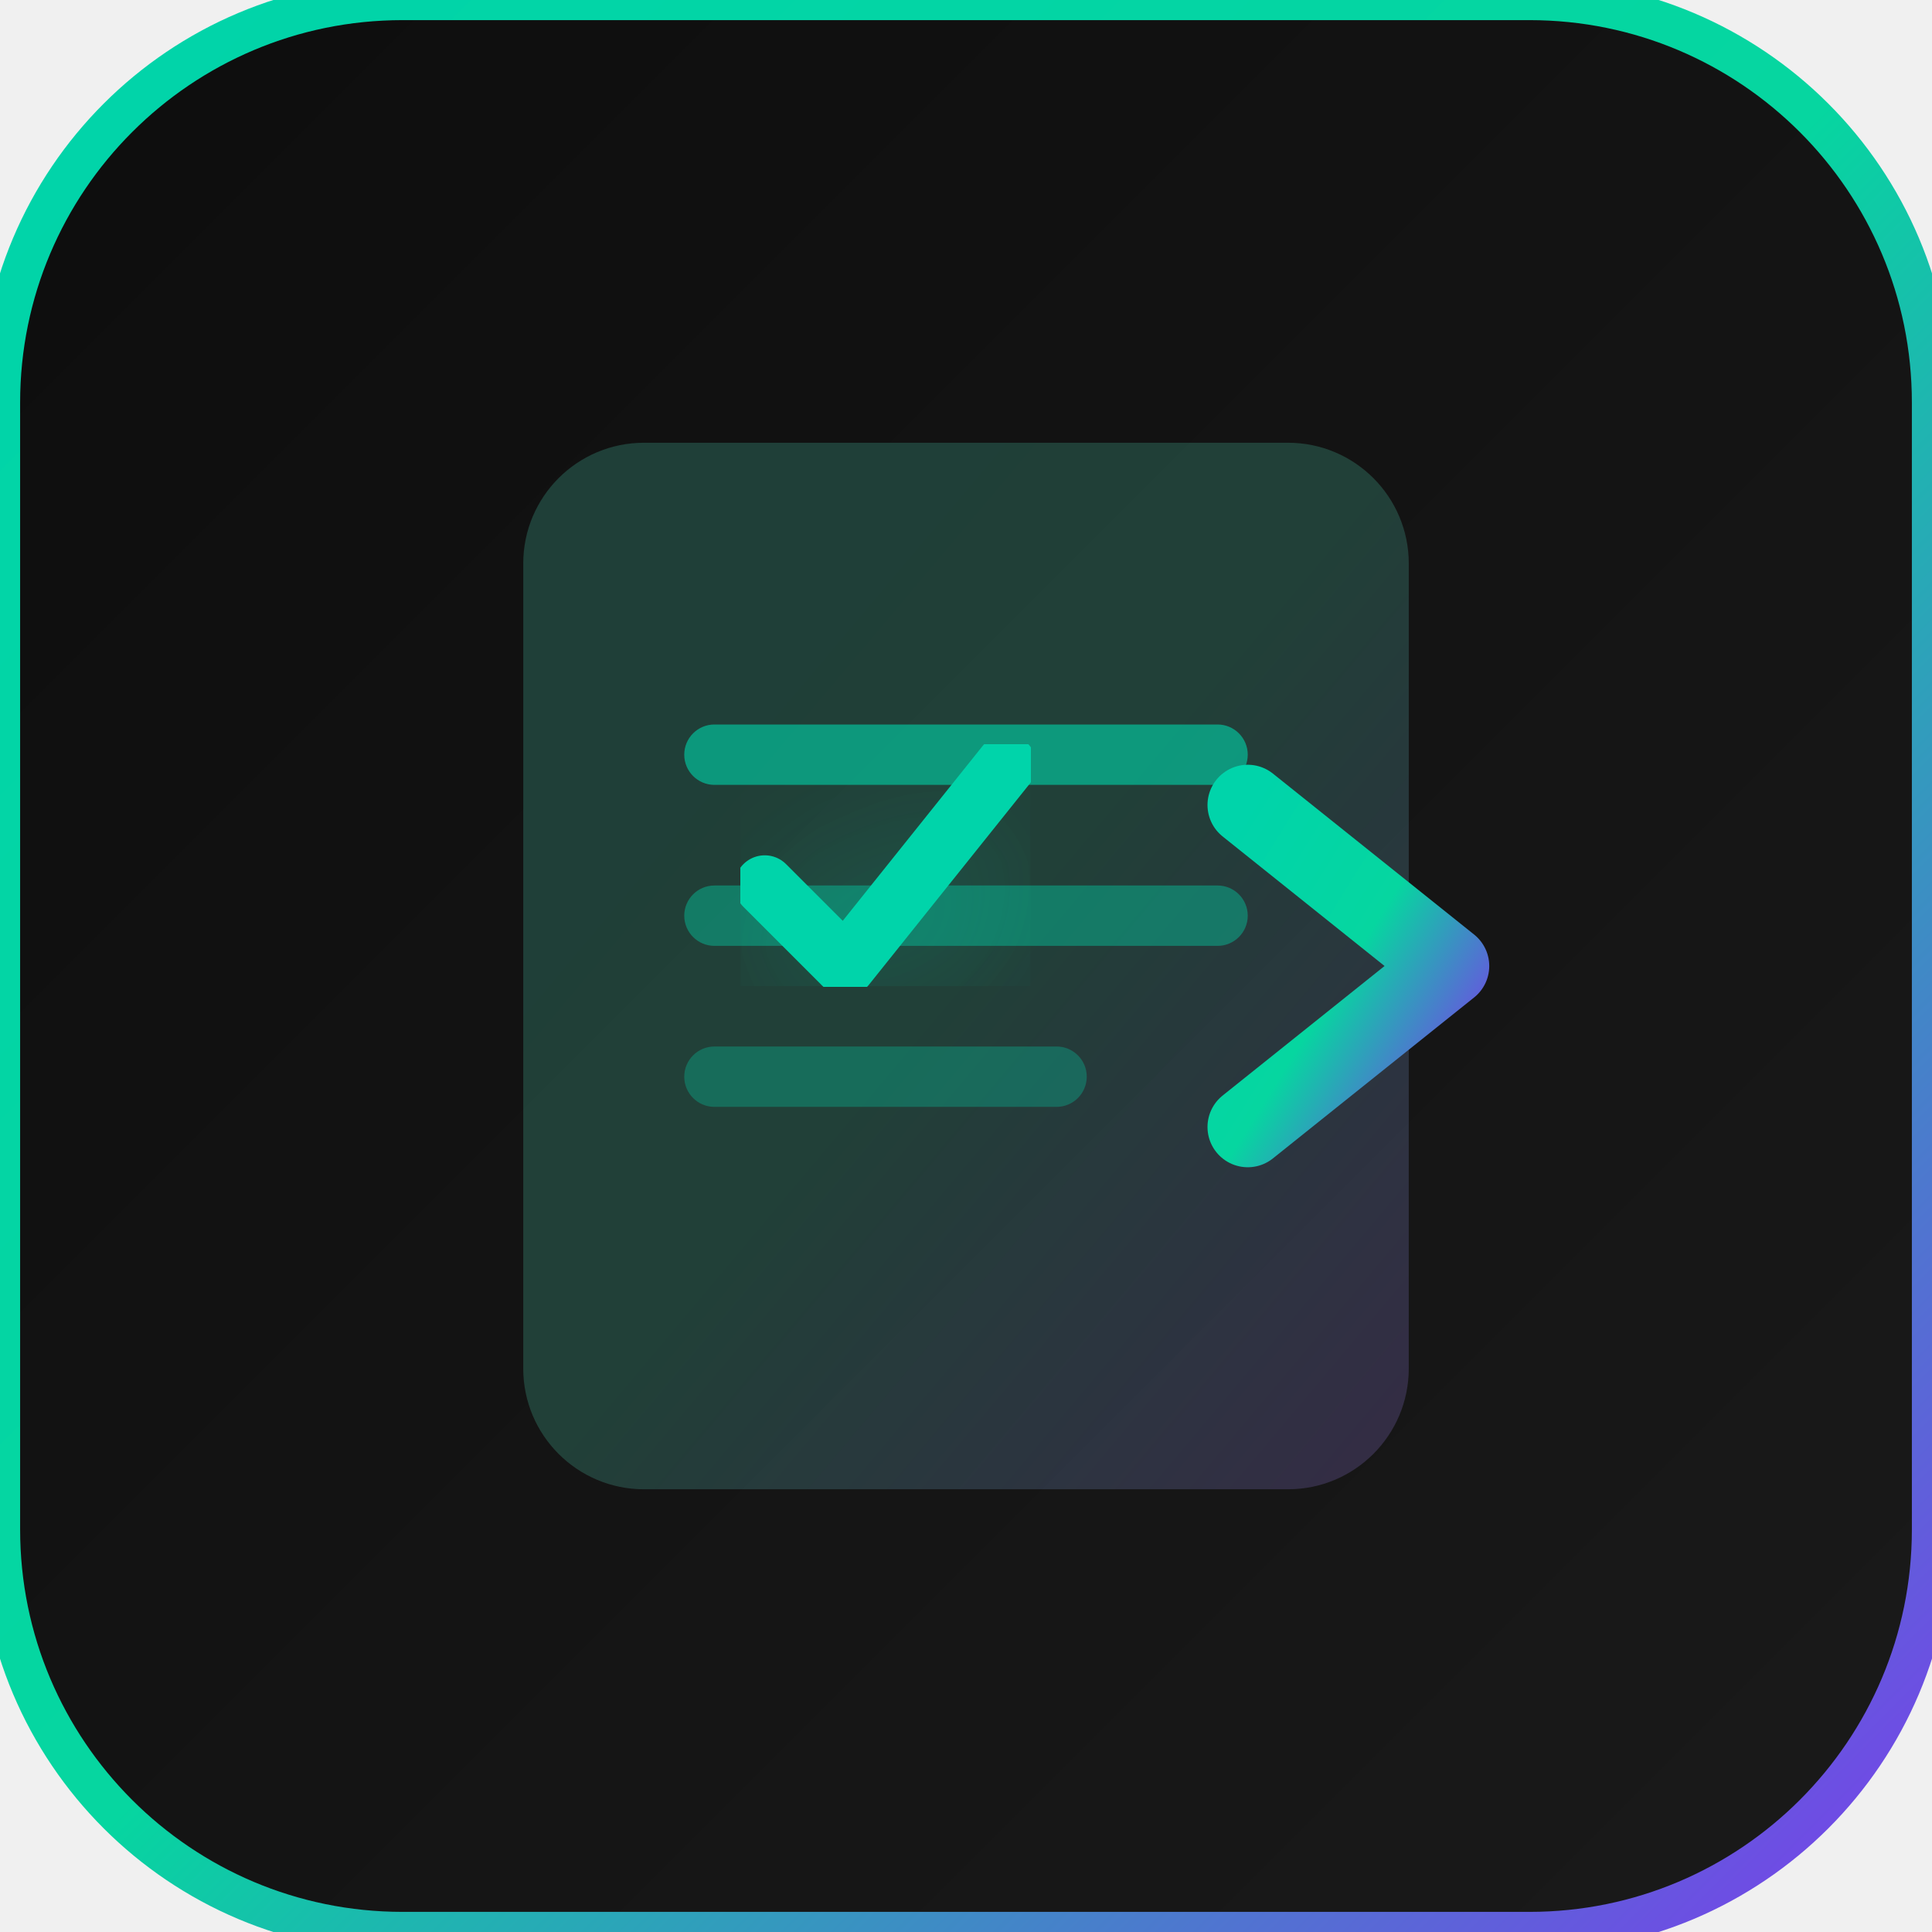
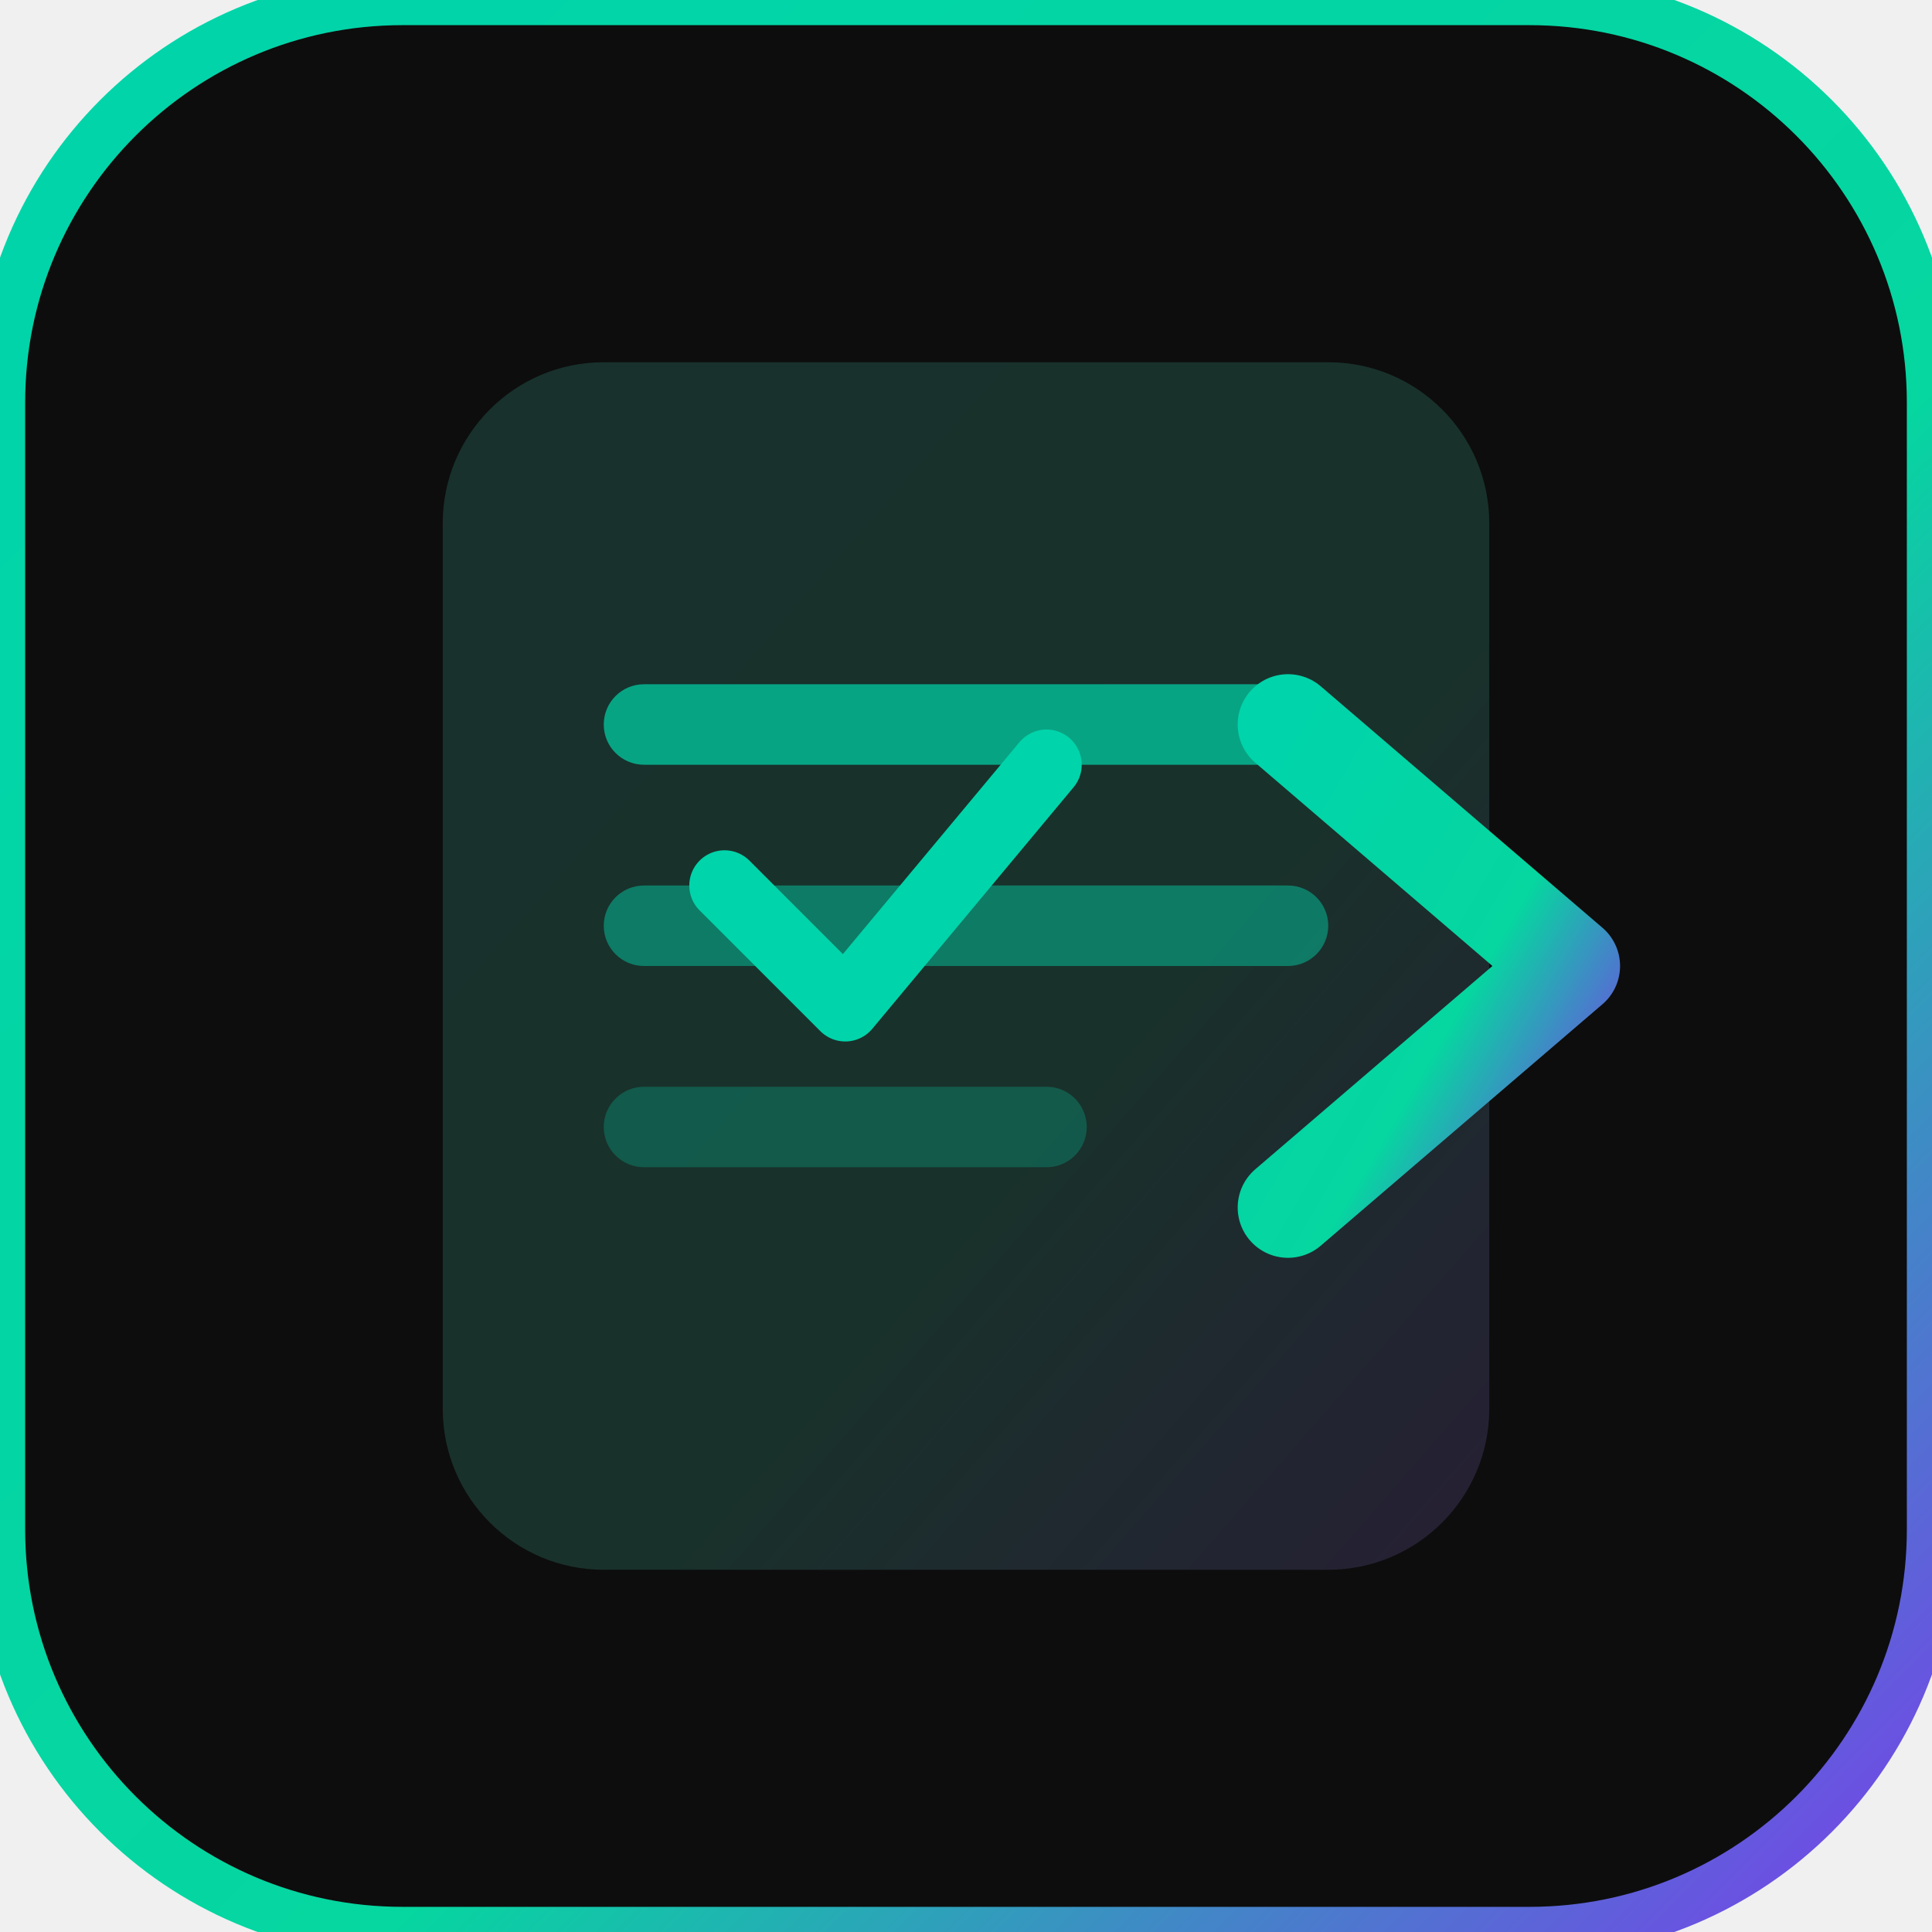
<svg xmlns="http://www.w3.org/2000/svg" width="96" height="96" viewBox="0 0 96 96">
  <defs>
-     <linearGradient id="brandGrad" x1="0%" y1="0%" x2="100%" y2="100%">
+     <linearGradient id="g" x1="0%" y1="0%" x2="100%" y2="100%">
      <stop offset="0%" stop-color="#00D4AA" />
-       <stop offset="50%" stop-color="#06D6A0" />
+       <stop offset="60%" stop-color="#06D6A0" />
      <stop offset="100%" stop-color="#7C3AED" />
    </linearGradient>
-     <linearGradient id="bgGrad" x1="0%" y1="0%" x2="100%" y2="100%">
-       <stop offset="0%" stop-color="#0D0D0D" />
-       <stop offset="100%" stop-color="#1A1A1A" />
-     </linearGradient>
-     <filter id="glow">
-       <feDropShadow dx="0" dy="2" stdDeviation="4" flood-color="#00D4AA" flood-opacity="0.3" />
-     </filter>
  </defs>
-   <rect width="96" height="96" rx="20" fill="url(#bgGrad)" stroke="url(#brandGrad)" stroke-width="2" />
-   <rect x="26" y="22" width="44" height="52" rx="6" fill="white" opacity="0.08" />
-   <rect x="26" y="22" width="44" height="52" rx="6" fill="url(#brandGrad)" opacity="0.15" />
-   <rect x="34" y="36" width="28" height="3" rx="1.5" fill="#00D4AA" opacity="0.6" />
-   <rect x="34" y="44" width="28" height="3" rx="1.5" fill="#00D4AA" opacity="0.4" />
-   <rect x="34" y="52" width="20" height="3" rx="1.5" fill="#00D4AA" opacity="0.3" />
-   <path d="M62 40 L72 48 L62 56" stroke="url(#brandGrad)" stroke-width="4" stroke-linecap="round" stroke-linejoin="round" fill="none" />
-   <path d="M72 48 L40 48" stroke="url(#brandGrad)" stroke-width="4" stroke-linecap="round" fill="none" />
-   <path d="M38 44 L42 48 L50 38" stroke="#00D4AA" stroke-width="3" stroke-linecap="round" stroke-linejoin="round" fill="none" filter="url(#glow)" />
+   <rect width="96" height="96" rx="20" fill="#0D0D0D" stroke="url(#g)" stroke-width="2.5" />
+   <rect x="22" y="18" width="52" height="60" rx="8" fill="white" opacity="0.06" />
+   <rect x="22" y="18" width="52" height="60" rx="8" fill="url(#g)" opacity="0.12" />
+   <rect x="30" y="34" width="36" height="4" rx="2" fill="#00D4AA" opacity="0.7" />
+   <rect x="30" y="44" width="36" height="4" rx="2" fill="#00D4AA" opacity="0.45" />
+   <rect x="30" y="54" width="24" height="4" rx="2" fill="#00D4AA" opacity="0.25" />
+   <path d="M64 36 L78 48 L64 60" stroke="url(#g)" stroke-width="5" stroke-linecap="round" stroke-linejoin="round" fill="none" />
+   <path d="M78 48 L34 48" stroke="url(#g)" stroke-width="5" stroke-linecap="round" fill="none" />
+   <path d="M36 44 L42 50 L52 38" stroke="#00D4AA" stroke-width="3.5" stroke-linecap="round" stroke-linejoin="round" fill="none" />
</svg>
